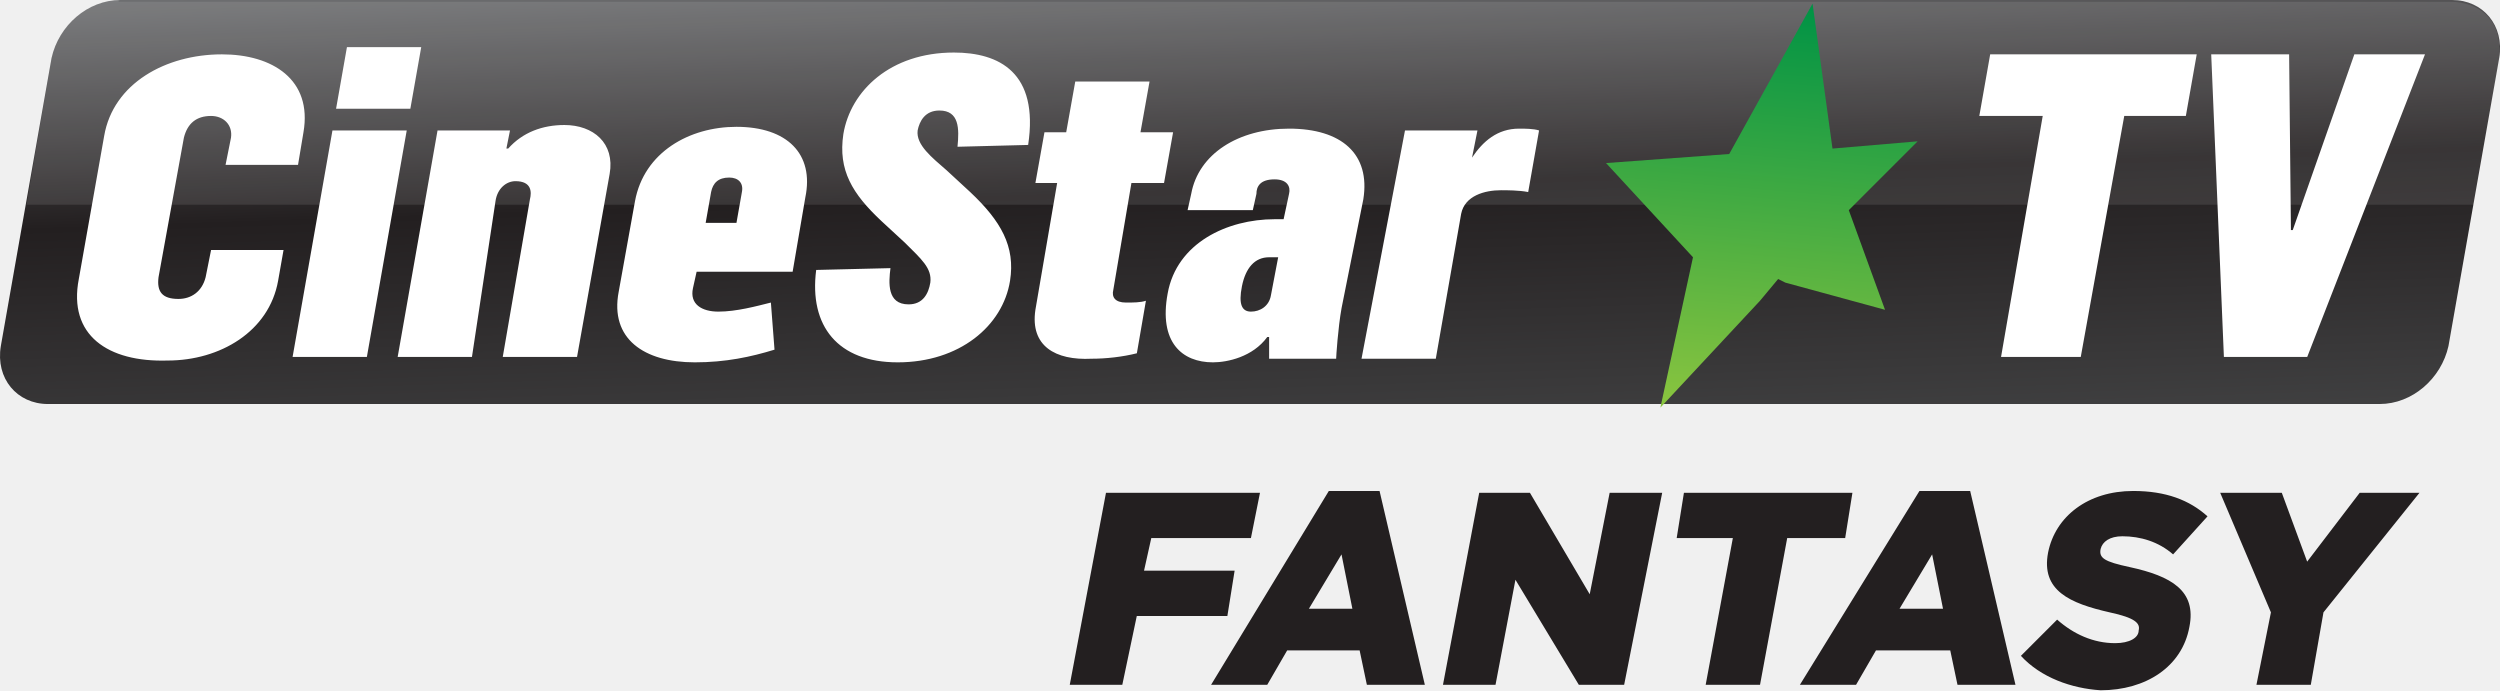
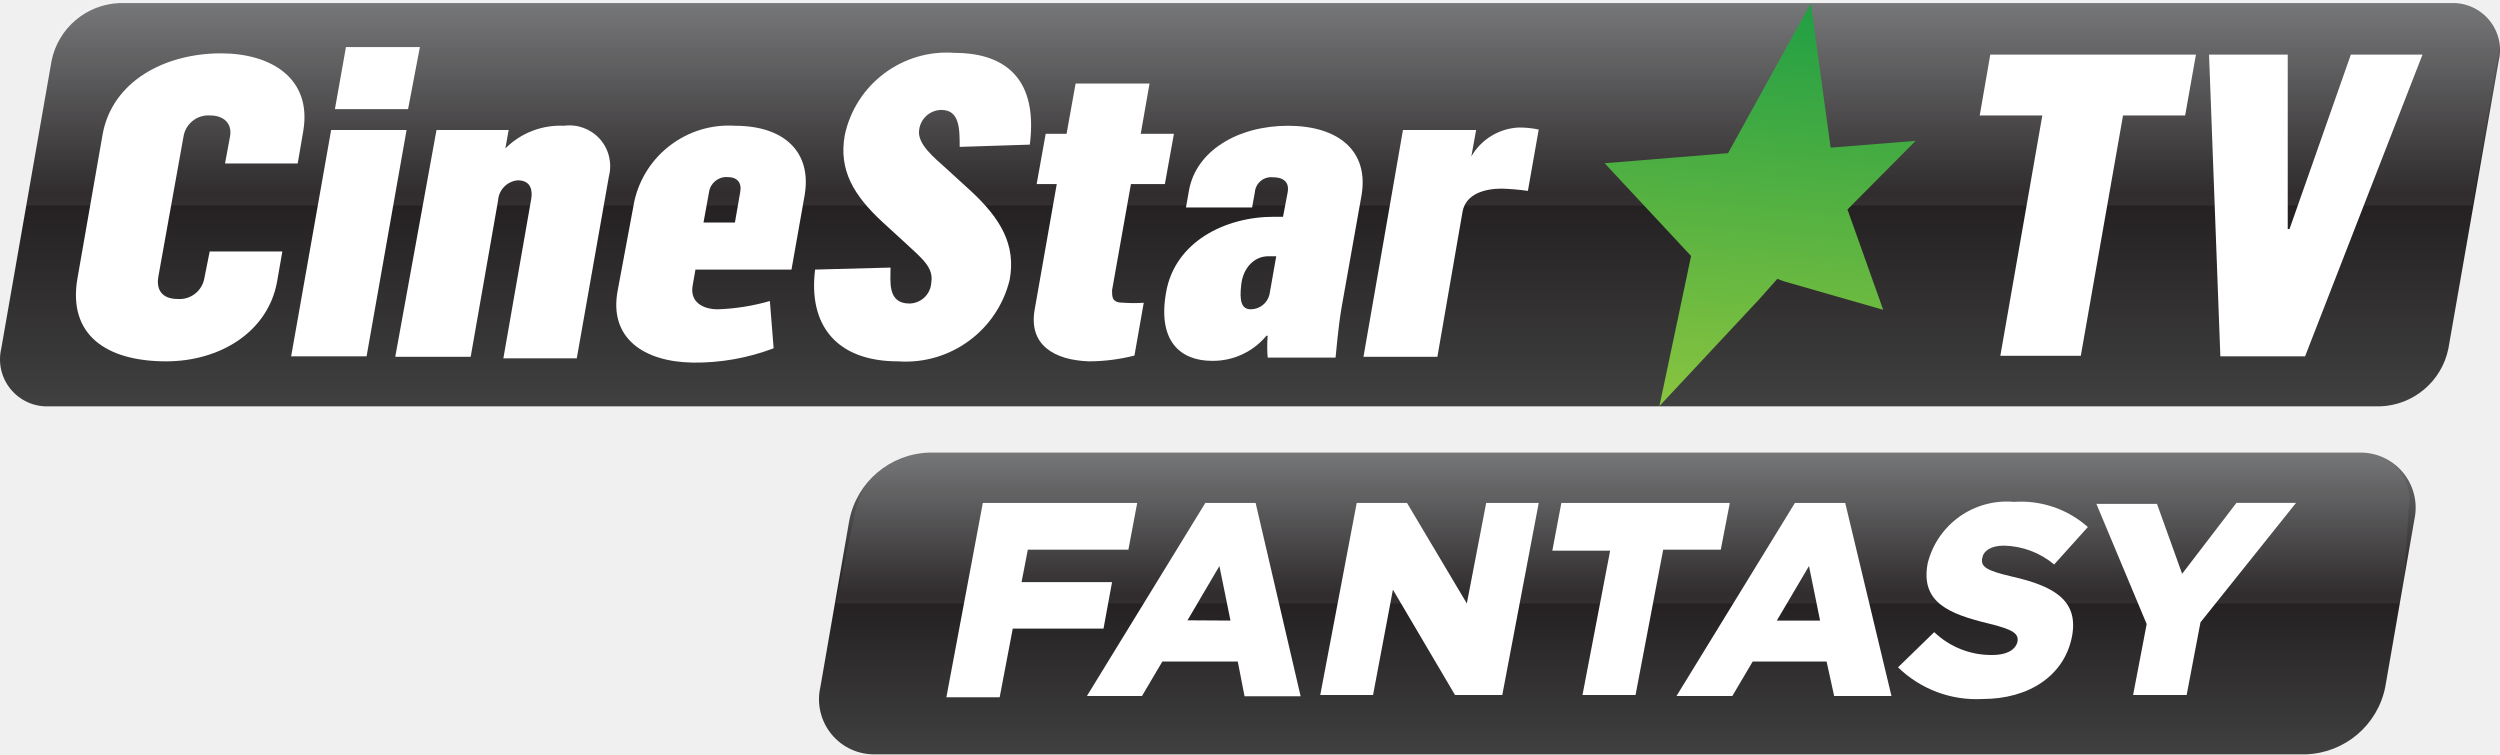
- <svg xmlns="http://www.w3.org/2000/svg" xmlns:xlink="http://www.w3.org/1999/xlink" version="1.1" viewBox="0 0 137.99 38.1">
+ <svg xmlns="http://www.w3.org/2000/svg" xmlns:xlink="http://www.w3.org/1999/xlink" data-name="Layer 2" version="1.1" viewBox="0 0 795.38 240">
  <defs>
-     <path id="v" d="m152.5 77h-118.9c-1.8 0-3.4 1.4-3.8 3.2l-2.8 15.9c-0.3 1.8 0.9 3.2 2.6 3.2h128.7c1.8 0 3.4-1.4 3.8-3.2l2.8-15.9c0.3-1.8-0.9-3.2-2.6-3.2h-9.8z" />
-   </defs>
-   <clipPath id="u">
-     <use width="100%" height="100%" overflow="visible" xlink:href="#v" />
-   </clipPath>
-   <linearGradient id="t" x1="320.02" x2="321.12" y1="335.23" y2="335.23" gradientTransform="matrix(-.84397 -24.168 -24.168 .84397 8468.4 7552.9)" gradientUnits="userSpaceOnUse">
-     <stop stop-color="#404041" offset="0" />
-     <stop stop-color="#231f20" offset=".534" />
-     <stop stop-color="#6d6e70" offset="1" />
-   </linearGradient>
-   <path transform="translate(-26.954 -77)" d="m26.9 104.1-1-27 139.2-4.9 1 27.1z" clip-path="url(#u)" fill="url(#t)" />
-   <path d="m112.75 6.4h-3.5l0.6-3.4h11.4l-0.6 3.4h-3.4l-2.4 13.3h-4.4zm9.3-3.4h4.3l0.1 9.7h0.1l3.4-9.7h3.9l-6.5 16.7h-4.6zm-117.7 12.4 1.4-7.9c0.5-2.9 3.4-4.5 6.5-4.5 2.8 0 5 1.4 4.5 4.3l-0.3 1.8h-4l0.3-1.5c0.1-0.7-0.4-1.2-1.1-1.2-0.8 0-1.3 0.4-1.5 1.2l-1.4 7.7c-0.1 0.8 0.2 1.2 1.1 1.2 0.7 0 1.3-0.4 1.5-1.2l0.3-1.5h4l-0.3 1.7c-0.5 2.8-3.2 4.4-6.1 4.4-3.3 0.1-5.5-1.4-4.9-4.5m14-8.2h4.1l-2.2 12.5h-4.1zm0.8-4.6h4.1l-0.6 3.4h-4.1zm5 4.6h4l-0.2 1h0.1c0.8-0.9 1.9-1.3 3.1-1.3 1.6 0 2.8 1 2.5 2.7l-1.8 10.1h-4.1l1.5-8.7c0.1-0.4 0.1-1-0.8-1-0.5 0-1 0.4-1.1 1.1l-1.3 8.6h-4.1zm10 8.9 0.9-5c0.5-2.7 3-4.1 5.6-4.1 2.8 0 4.3 1.5 3.8 3.9l-0.7 4.1h-5.3l-0.2 0.9c-0.2 0.9 0.5 1.3 1.4 1.3 1 0 2.1-0.3 2.9-0.5l0.2 2.6c-1.3 0.4-2.7 0.7-4.4 0.7-2.8 0-4.7-1.3-4.2-3.9m6.5-3.8 0.3-1.7c0.1-0.5-0.2-0.8-0.7-0.8-0.6 0-0.9 0.3-1 0.8l-0.3 1.7zm4.4 2.6 4.1-0.1c-0.1 0.8-0.2 2 1 2 0.8 0 1.1-0.6 1.2-1.2 0.1-0.8-0.5-1.3-1.4-2.2l-1.3-1.2c-1.6-1.5-2.4-2.8-2.1-4.8 0.4-2.4 2.6-4.5 6.1-4.5 2.5 0 4.7 1.1 4.1 5.1l-3.9 0.1c0.1-1 0.1-2-1-2-0.8 0-1.1 0.6-1.2 1.1-0.1 0.8 0.8 1.5 1.6 2.2l1.3 1.2c1.7 1.6 2.5 3 2.2 4.9-0.4 2.5-2.8 4.5-6.2 4.5-3.3 0-4.9-2-4.5-5.1m12.1 2.2 1.2-7h-1.2l0.5-2.8h1.2l0.5-2.8h4.1l-0.5 2.8h1.8l-0.5 2.8h-1.8l-1 5.9c-0.1 0.4 0.1 0.7 0.7 0.7 0.4 0 0.8 0 1.1-0.1l-0.5 2.9c-0.8 0.2-1.7 0.3-2.5 0.3-2 0.1-3.4-0.7-3.1-2.7m7.3-0.9c0.5-2.8 3.3-4.1 5.9-4.1h0.5l0.3-1.4c0.1-0.4-0.1-0.8-0.8-0.8-0.8 0-1 0.4-1 0.8l-0.2 0.9h-3.6l0.2-0.9c0.4-2.2 2.6-3.6 5.4-3.6 2.9 0 4.5 1.4 4.1 3.9l-1.2 6c-0.2 1.1-0.3 2.7-0.3 2.8h-3.7v-1.2h-0.1c-0.8 1.1-2.2 1.4-3 1.4-1.7 0-3-1.1-2.5-3.8m5.7 0.1 0.4-2.1h-0.5c-0.8 0-1.3 0.6-1.5 1.6s0 1.4 0.5 1.4 1-0.3 1.1-0.9m7.4-9.1h4l-0.3 1.5c0.6-0.9 1.4-1.6 2.6-1.6 0.3 0 0.8 0 1.1 0.1l-0.6 3.4c-0.5-0.1-1.2-0.1-1.5-0.1-0.9 0-2 0.3-2.2 1.3l-1.4 8h-4.1z" fill="#fff" />
-   <path d="m61.046 27.2h8.5l-0.5 2.5h-5.5l-0.4 1.8h5l-0.4 2.5h-5l-0.8 3.8h-2.9zm12.3-0.1h2.8l2.5 10.7h-3.2l-0.4-1.9h-4l-1.1 1.9h-3.1zm1.3 6.5-0.6-3-1.8 3zm7-6.4h2.8l3.3 5.6 1.1-5.6h2.9l-2.1 10.6h-2.5l-3.5-5.8-1.1 5.8h-2.9zm14 2.5h-3.1l0.4-2.5h9.3l-0.4 2.5h-3.2l-1.5 8.1h-3zm10.3-2.6h2.8l2.5 10.7h-3.2l-0.4-1.9h-4.1l-1.1 1.9h-3.1zm1.3 6.5-0.6-3-1.8 3zm4.3 2.6 2-2c0.9 0.8 2 1.3 3.2 1.3 0.8 0 1.3-0.3 1.3-0.7 0.1-0.4-0.2-0.7-1.6-1-2.2-0.5-3.8-1.2-3.4-3.3 0.4-2 2.2-3.4 4.7-3.4 1.8 0 3.1 0.5 4.1 1.4l-1.9 2.1c-0.8-0.7-1.8-1-2.8-1-0.7 0-1.1 0.3-1.2 0.7-0.1 0.5 0.2 0.7 1.6 1 2.3 0.5 3.7 1.3 3.3 3.3-0.4 2.2-2.4 3.5-4.9 3.5-1.6-0.1-3.3-0.7-4.4-1.9m13.8-2.4-2.8-6.6h3.4l1.4 3.8 2.9-3.8h3.3l-5.3 6.6-0.7 4h-3z" fill="#231f20" />
-   <g transform="translate(-26.954 -77)" opacity=".1">
-     <defs>
-       <path id="s" d="m28.4 77h136.6v11.3h-136.6z" />
-     </defs>
-     <clipPath id="r">
-       <use width="100%" height="100%" overflow="visible" xlink:href="#s" />
-     </clipPath>
-     <g clip-path="url(#r)">
-       <defs>
-         <path id="q" d="m33.5 77c-1.7 0-3.4 1.5-3.7 3.2l-1.4 8.2h135.1l1.4-8.1v-0.7c0-1.5-1.1-2.5-2.7-2.5h-128.7z" />
-       </defs>
-       <clipPath id="p">
-         <use width="100%" height="100%" overflow="visible" xlink:href="#q" />
-       </clipPath>
-       <linearGradient id="o" x1="306.33" x2="307.42" y1="369.44" y2="369.44" gradientTransform="matrix(0 -11.206 -11.206 0 4236.6 3519)" gradientUnits="userSpaceOnUse">
-         <stop stop-color="#fff" offset="0" />
-         <stop stop-color="#fff" offset="1" />
-       </linearGradient>
-       <path d="m28.4 77h136.6v11.3h-136.6z" clip-path="url(#p)" fill="url(#o)" />
-     </g>
-   </g>
-   <g transform="translate(-26.954 -77)">
-     <defs>
-       <path id="n" d="m122.4 85.5-6.8 0.5 4.8 5.2-1.8 8.3 5.5-5.9 1-1.2 0.4 0.2 5.5 1.5-2-5.5 3.8-3.8-4.7 0.4-1.1-8z" />
-     </defs>
-     <clipPath id="m">
-       <use width="100%" height="100%" overflow="visible" xlink:href="#n" />
-     </clipPath>
-     <linearGradient id="l" x1="345.68" x2="346.78" y1="271.66" y2="271.66" gradientTransform="matrix(-1.8128 20.721 20.721 1.8128 -4877 -7578.1)" gradientUnits="userSpaceOnUse">
+     <linearGradient id="c" x1="76.48" x2="76.48" y1="18.15" y2="2.11" gradientUnits="userSpaceOnUse">
+       <stop stop-color="#404041" offset="0" />
+       <stop stop-color="#231f20" offset=".53" />
+       <stop stop-color="#6d6e70" offset="1" />
+     </linearGradient>
+     <linearGradient id="i" x1="76.94" x2="76.94" y1="8.76" y2="-.12" gradientUnits="userSpaceOnUse">
+       <stop stop-color="#fff" offset="0" />
+       <stop stop-color="#fff" offset="1" />
+     </linearGradient>
+     <linearGradient id="l" x1="91.1" x2="91.1" y1="32" y2="19.96" gradientTransform="matrix(7.9992 0 0 7.9992 -214.14 -15.984)" xlink:href="#c" />
+     <linearGradient id="m" x1="97.3" x2="95.43" y1="2" y2="23.42" gradientTransform="matrix(1 0 -.18 1 57.96 0)" gradientUnits="userSpaceOnUse">
      <stop stop-color="#009345" offset="0" />
      <stop stop-color="#8bc53f" offset="1" />
    </linearGradient>
-     <path d="m134.7 77.4-2.1 23.5-18.9-1.6 2-23.6z" clip-path="url(#m)" fill="url(#l)" />
+     <linearGradient id="n" x1="91.33" x2="91.33" y1="24.97" y2="18.39" xlink:href="#i" />
+     <linearGradient id="j" x1="76.48" x2="76.48" y1="18.15" y2="2.11" gradientTransform="matrix(7.9992,0,0,7.9992,-14.497,-15.984)" gradientUnits="userSpaceOnUse" xlink:href="#c" />
+     <linearGradient id="k" x1="76.94" x2="76.94" y1="8.76" y2="-.12" gradientUnits="userSpaceOnUse" xlink:href="#i" />
+   </defs>
+   <g transform="translate(-199.64 .00032325)" stroke-width="7.999">
+     <path class="cls-3" d="m979.48 0.975h-741.76a22.958 22.958 0 0 0-21.678 18.398l-15.998 91.51a14.958 14.958 0 0 0 15.118 18.398h741.76a22.958 22.958 0 0 0 21.678-18.398l15.998-91.43a14.958 14.958 0 0 0-15.118-18.478z" fill="url(#j)" />
+   </g>
+   <g transform="translate(-199.64 .00032325)" fill="#fff" stroke-width="7.999">
+     <path class="cls-2" d="m849.41 36.731h-19.918l3.36-19.358h65.433l-3.44 19.358h-19.758l-13.439 76.472h-25.597z" />
+     <path class="cls-2" d="m902.45 17.373h25.037v55.514h0.56l19.518-55.514h22.798l-37.356 95.99h-26.957z" />
+     <path class="cls-2" d="m224.28 88.565 7.999-45.755c3.04-16.958 19.758-25.837 37.676-25.837 15.998 0 29.037 7.999 26.157 24.797l-1.76 10.239h-23.118l1.6-8.639c0.72-4.24-2.16-6.639-6.319-6.639a7.999 7.999 0 0 0-8.479 6.639l-7.999 44.555c-0.8 4.399 1.28 7.199 6.159 7.199a7.999 7.999 0 0 0 8.479-6.719l1.68-8.399h23.118l-1.68 9.599c-2.88 15.998-18.158 25.357-35.276 25.357-19.038 0-31.357-8.399-28.237-26.397z" />
+     <path class="cls-2" d="m304.99 41.37h23.997l-12.719 71.992h-23.997zm4.72-26.397h23.518l-3.76 19.758h-23.278z" />
+     <path class="cls-2" d="m338.51 41.37h22.958l-1.04 5.839a24.717 24.717 0 0 1 18.638-7.199 12.959 12.959 0 0 1 14.318 15.998l-10.239 57.994h-23.358l8.879-50.795c0.4-2.48 0-5.839-4.32-5.839a6.879 6.879 0 0 0-6.239 6.399l-8.719 49.755h-23.997z" />
+     <path class="cls-2" d="m396.1 92.725 5.359-28.717a30.797 30.797 0 0 1 31.997-23.997c15.998 0 24.557 8.639 22.158 22.238l-4.16 23.518h-30.557l-0.88 5.04c-0.96 5.199 3.12 7.599 7.999 7.599a67.673 67.673 0 0 0 16.558-2.64l1.2 15.038a69.993 69.993 0 0 1-25.677 4.559c-15.758-0.24-26.637-7.839-23.997-22.638zm37.356-21.918 1.68-9.679c0.56-2.96-0.88-4.8-4.08-4.8a5.599 5.599 0 0 0-5.839 4.8l-1.76 9.679z" />
+     <path class="cls-2" d="m458.97 85.766 23.997-0.64c0 4.399-1.04 11.439 5.999 11.439a7.039 7.039 0 0 0 6.959-6.639c0.8-4.72-2.72-7.519-7.999-12.399l-7.599-6.959c-9.039-8.399-13.919-16.398-11.919-27.597a33.197 33.197 0 0 1 34.876-26.157c14.159 0 26.877 6.399 23.997 29.197l-22.318 0.72c0-5.759 0-11.759-5.839-11.759a7.199 7.199 0 0 0-7.039 6.239c-0.8 4.559 4.8 8.959 8.959 12.719l7.439 6.799c9.599 8.879 14.398 17.198 12.399 28.237a34.076 34.076 0 0 1-35.516 25.997c-19.518 0-28.637-11.439-26.397-29.197z" Googl="true" />
+     <path class="cls-2" d="m528.81 98.564 7.039-39.996h-6.399l2.88-15.998h6.639l2.88-15.998h23.518l-2.8 15.998h10.559l-2.88 15.998h-10.799l-5.999 33.756c0 2.4 0 4 3.76 4a48.475 48.475 0 0 0 6.319 0l-2.96 16.798a59.354 59.354 0 0 1-14.478 1.84c-11.279-0.4-19.198-5.359-17.278-16.398z" />
+     <path class="cls-2" d="m570.64 92.965c2.8-15.998 18.718-23.997 34.236-23.997h2.96l1.52-7.999c0.4-2.56-0.88-4.559-4.639-4.559a5.199 5.199 0 0 0-5.839 4.72l-0.88 4.88h-21.038l0.96-5.439c2.24-12.559 15.518-20.558 31.517-20.558 15.998 0 25.837 7.999 23.358 22.238l-6.319 35.516c-1.12 6.479-1.84 15.438-1.92 15.998h-21.598a40.876 40.876 0 0 1 0-6.959h-0.4a22.078 22.078 0 0 1-17.278 7.999c-10.079 0-17.438-6.239-14.638-21.838zm32.877 0.8 2.16-12.239h-2.48c-4.479 0-7.999 3.6-8.639 8.879-0.64 5.279 0 7.999 3.04 7.999a6.159 6.159 0 0 0 5.919-4.639z" />
+     <path class="cls-2" d="m645.99 41.37h23.278l-1.52 8.399a18.398 18.398 0 0 1 15.038-9.199 29.437 29.437 0 0 1 6.399 0.64l-3.44 19.518a78.712 78.712 0 0 0-8.319-0.72c-5.12 0-11.439 1.52-12.479 7.359l-7.999 46.155h-23.518z" />
+   </g>
+   <g class="cls-4" transform="matrix(7.9992 0 0 7.9992 -214.14 -15.984)" opacity=".25">
+     <path class="cls-5" d="m124.21 2h-92.73a2.85 2.85 0 0 0-2.7 2.3l-1 5.87h97.33l1-5.86a1.87 1.87 0 0 0-1.9-2.31z" fill="url(#k)" opacity=".25" />
+   </g>
+   <path class="cls-6" d="m733.68 239.99a26.637 26.637 0 0 0 25.197-21.438l9.279-53.354a17.518 17.518 0 0 0-17.678-21.198h-454.99a26.717 26.717 0 0 0-25.277 21.518l-9.199 53.034a17.518 17.518 0 0 0 17.678 21.438z" fill="url(#l)" stroke-width="7.999" />
+   <polygon class="cls-7" transform="matrix(7.9992 0 0 7.9992 -214.14 -15.984)" points="97.46 13.09 96.73 13.91 92.77 18.15 94.03 12.18 90.59 8.49 95.5 8.09 98.79 2.13 99.58 7.87 102.96 7.6 100.25 10.33 101.67 14.32 97.73 13.19" fill="url(#m)" fill-rule="evenodd" />
+   <g transform="translate(-199.64 .00032325)" fill="#fff" stroke-width="7.999">
+     <path class="cls-2" d="m512.33 160h49.115l-2.8 14.878h-31.997l-2 10.319h28.797l-2.72 14.798h-28.877l-4.16 21.838h-16.958z" />
+     <path class="cls-2" d="m583.12 160h15.998l14.318 61.514h-17.838l-2.16-11.039h-23.997l-6.479 10.959h-17.518zm7.999 37.436-3.52-17.358-10.159 17.278z" />
+     <path class="cls-2" d="m631.28 160h15.998l19.038 31.997 6.159-31.997h16.718l-11.599 61.114h-15.038l-19.758-33.516-6.319 33.516h-16.798z" />
+     <path class="cls-2" d="m711.91 175.2h-18.398l2.88-15.198h53.594l-2.88 14.878h-18.318l-8.799 46.235h-16.878z" />
+     <path class="cls-2" d="m770.7 160h15.998l14.718 61.434h-18.238l-2.4-10.959h-23.518l-6.479 10.959h-17.758zm7.999 37.436-3.52-17.358-10.239 17.358z" />
+     <path class="cls-2" d="m803.5 212.31 11.519-11.199a26.237 26.237 0 0 0 18.478 7.279c4.479 0 7.279-1.52 7.999-4.16 0.48-2.56-1.2-3.92-9.119-5.839-12.479-3.04-21.838-6.639-19.438-19.198a25.917 25.917 0 0 1 27.437-19.518 31.997 31.997 0 0 1 23.518 7.999l-10.719 11.919a25.677 25.677 0 0 0-15.998-5.999c-4.16 0-6.479 1.68-6.879 3.92-0.56 2.8 1.28 4 9.439 5.919 13.439 3.04 21.278 7.599 19.118 19.038-2.4 12.479-13.679 19.918-28.477 19.918a35.756 35.756 0 0 1-26.877-10.079z" />
+     <path class="cls-2" d="m882.61 198.55-15.998-38.236h19.278l7.999 22.238 17.278-22.558h18.958l-30.397 37.996-4.399 23.118h-17.038z" />
+   </g>
+   <g class="cls-4" transform="matrix(7.9992 0 0 7.9992 -214.14 -15.984)" opacity=".25">
+     <path class="cls-8" d="m120.7 20h-57.19a2.87 2.87 0 0 0-2.71 2.3l-0.8 3.7h62.33l0.24-3.75a1.88 1.88 0 0 0-1.87-2.25z" fill="url(#n)" opacity=".25" />
  </g>
</svg>
